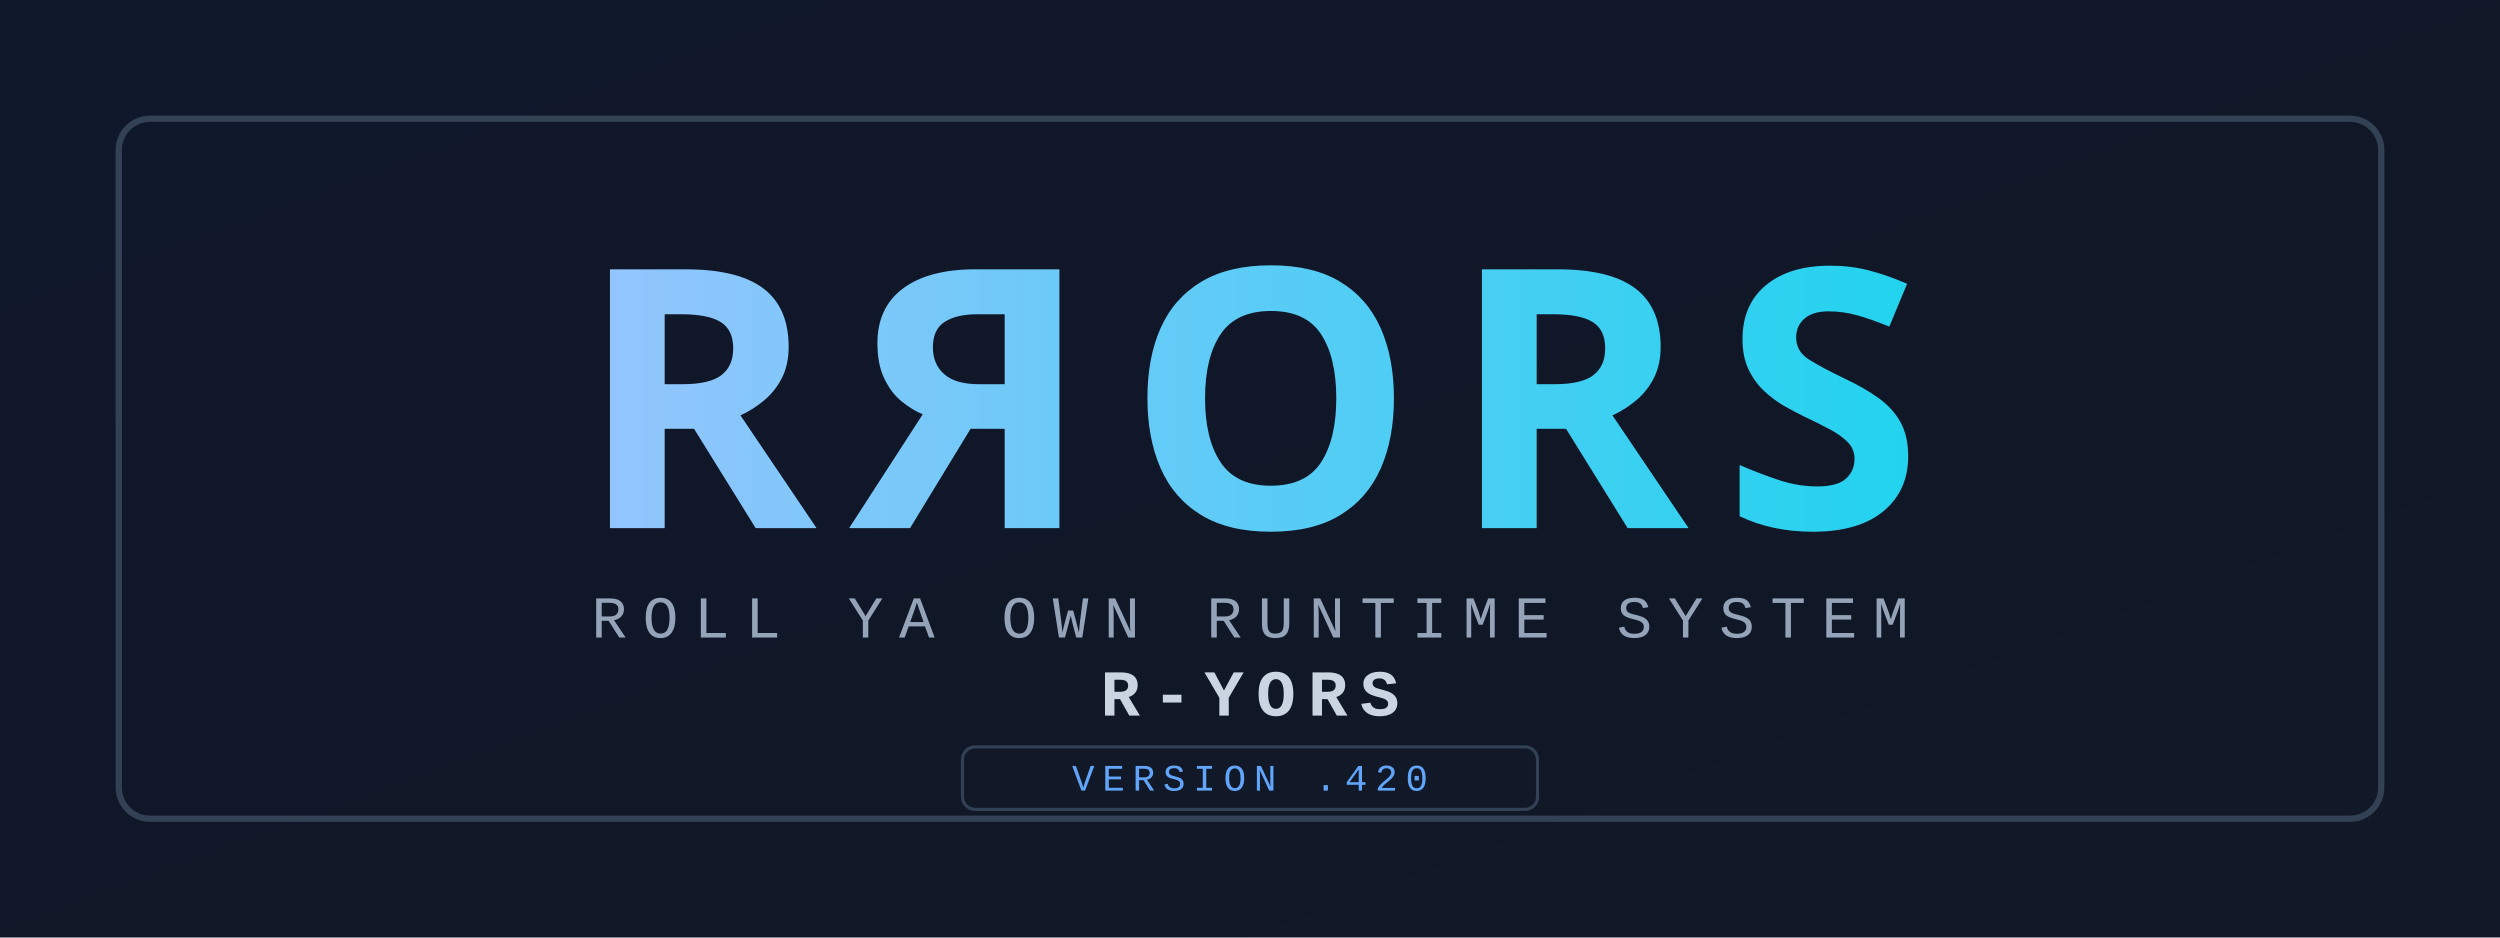
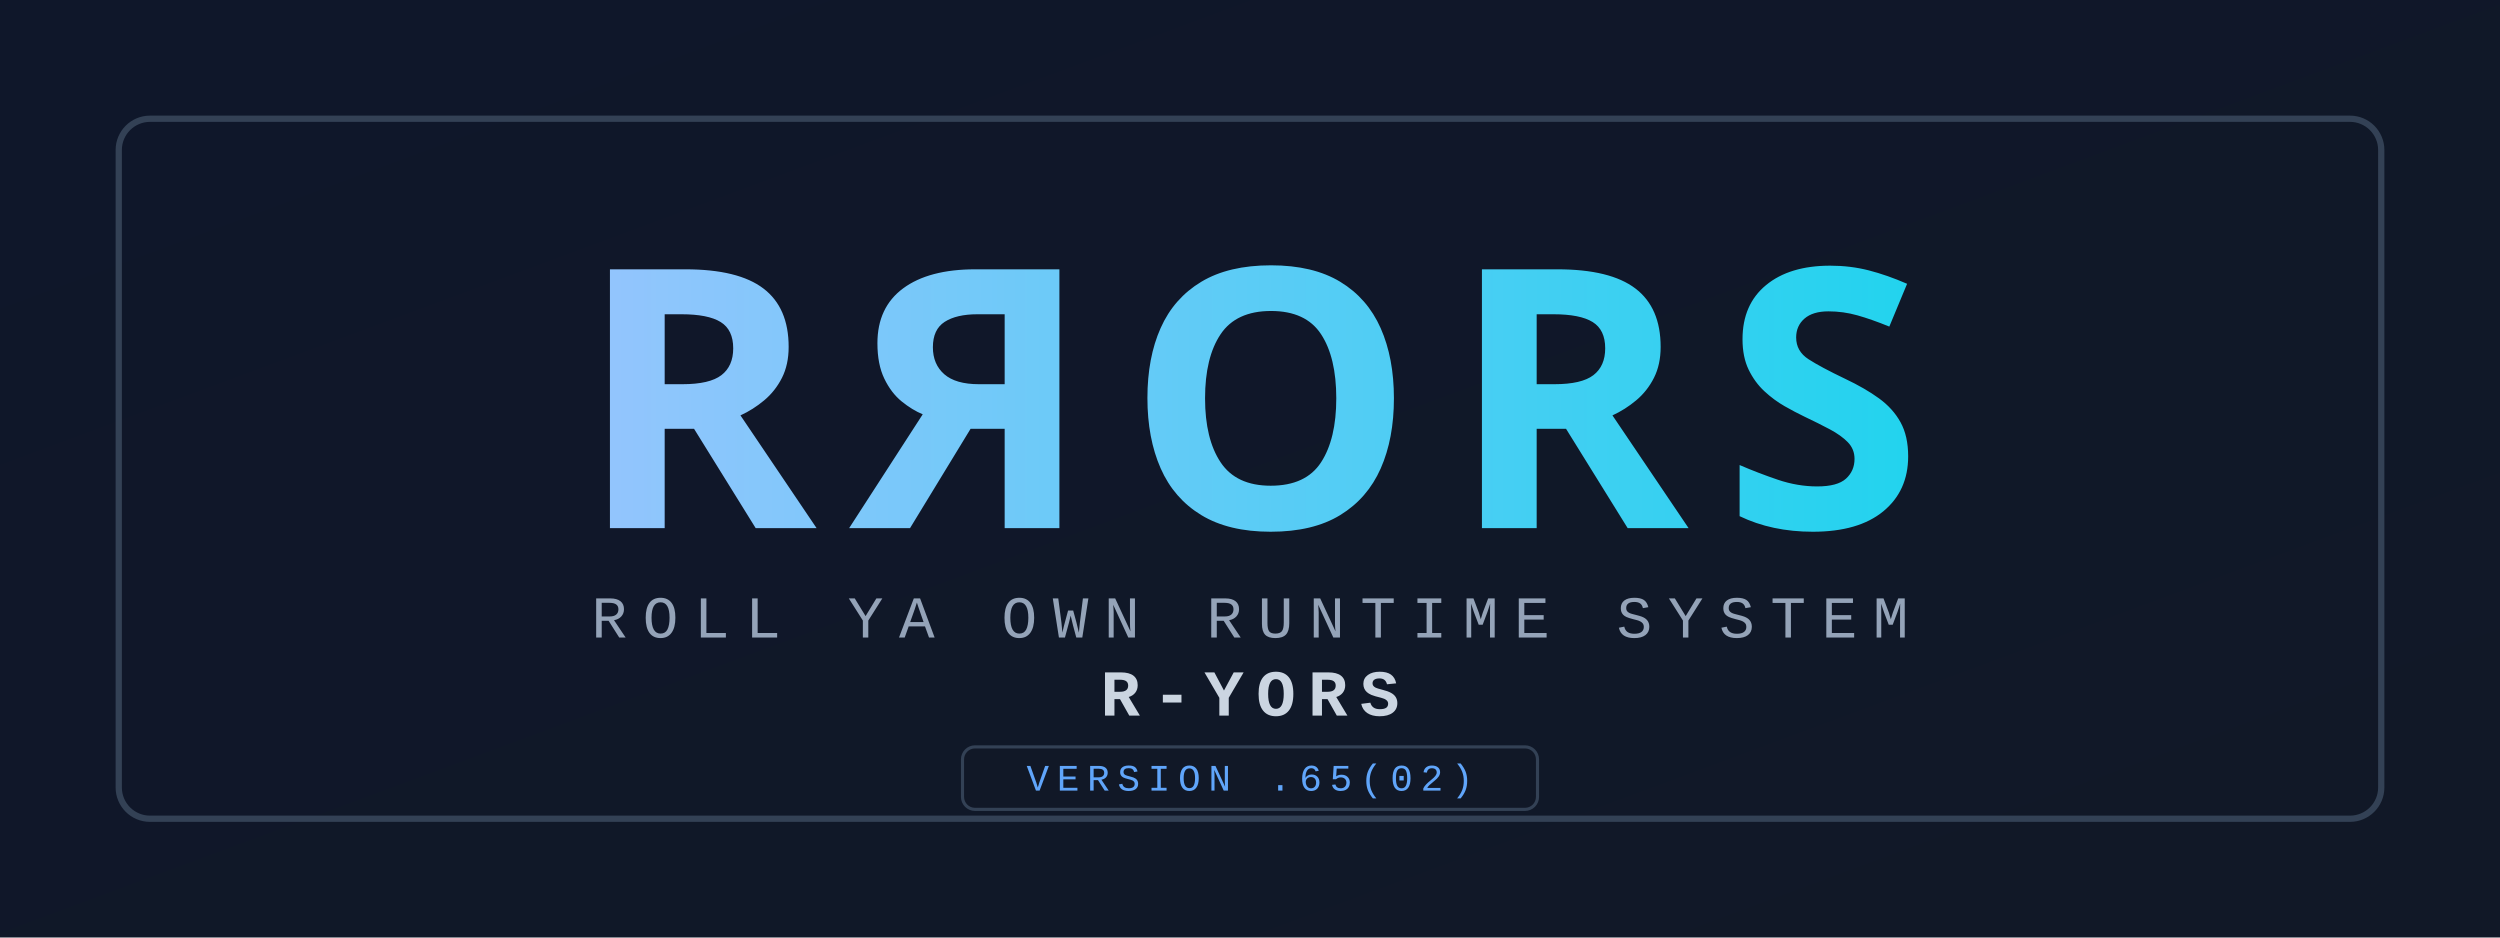
<svg xmlns="http://www.w3.org/2000/svg" width="1600" height="600" viewBox="0 0 1600 600">
  <defs>
    <linearGradient id="bg" x1="0" y1="0" x2="1" y2="1">
      <stop offset="0%" stop-color="#0f172a" />
      <stop offset="100%" stop-color="#111827" />
    </linearGradient>
    <linearGradient id="ink" x1="0" y1="0" x2="1" y2="0">
      <stop offset="0%" stop-color="#93c5fd" />
      <stop offset="100%" stop-color="#22d3ee" />
    </linearGradient>
  </defs>
  <rect width="1600" height="600" fill="url(#bg)" />
  <rect x="76" y="76" width="1448" height="448" rx="20" fill="none" stroke="#334155" stroke-width="4" />
  <text x="800" y="338" text-anchor="middle" font-family="'Bahnschrift','Segoe UI',sans-serif" font-size="232" font-weight="800" letter-spacing="22" fill="url(#ink)">RЯORS</text>
  <text x="800" y="408" text-anchor="middle" font-family="'Consolas','Courier New',monospace" font-size="38" letter-spacing="10" fill="#94a3b8">ROLL YA OWN RUNTIME SYSTEM</text>
  <text x="800" y="458" text-anchor="middle" font-family="'Consolas','Courier New',monospace" font-size="42" font-weight="700" letter-spacing="8" fill="#cbd5e1">R-YORS</text>
  <rect x="616" y="478" width="368" height="40" rx="8" fill="#111827" stroke="#334155" stroke-width="2" />
-   <text x="800" y="506" text-anchor="middle" font-family="'Consolas','Courier New',monospace" font-size="24" letter-spacing="5" fill="#60a5fa">VERSION .420</text>
+   <text x="800" y="506" text-anchor="middle" font-family="'Consolas','Courier New',monospace" font-size="24" letter-spacing="5" fill="#60a5fa">VERSION .65(02)</text>
</svg>
